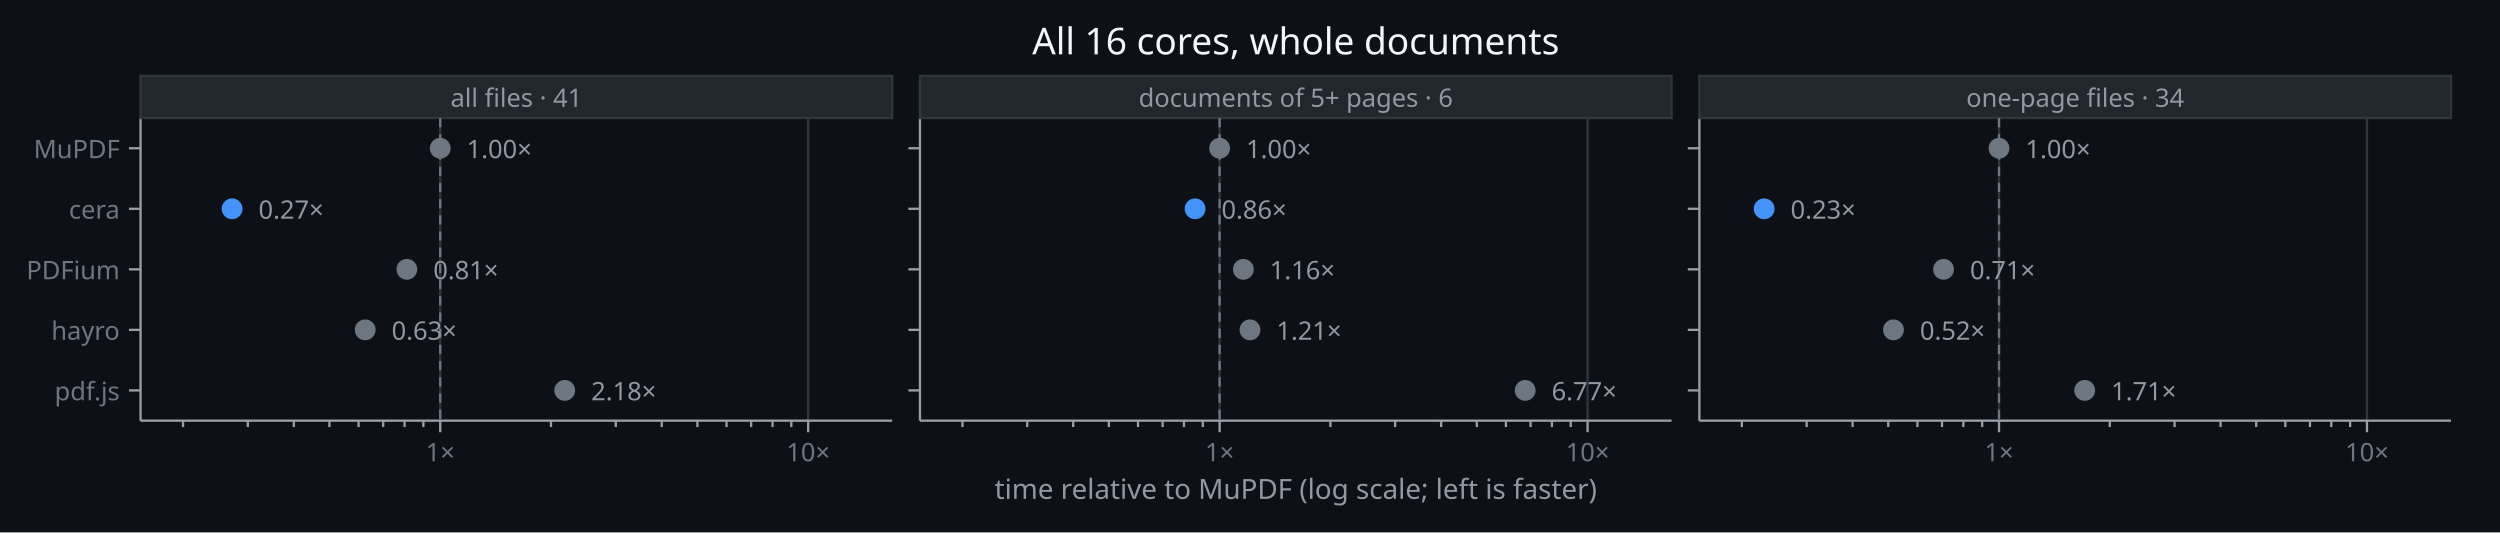
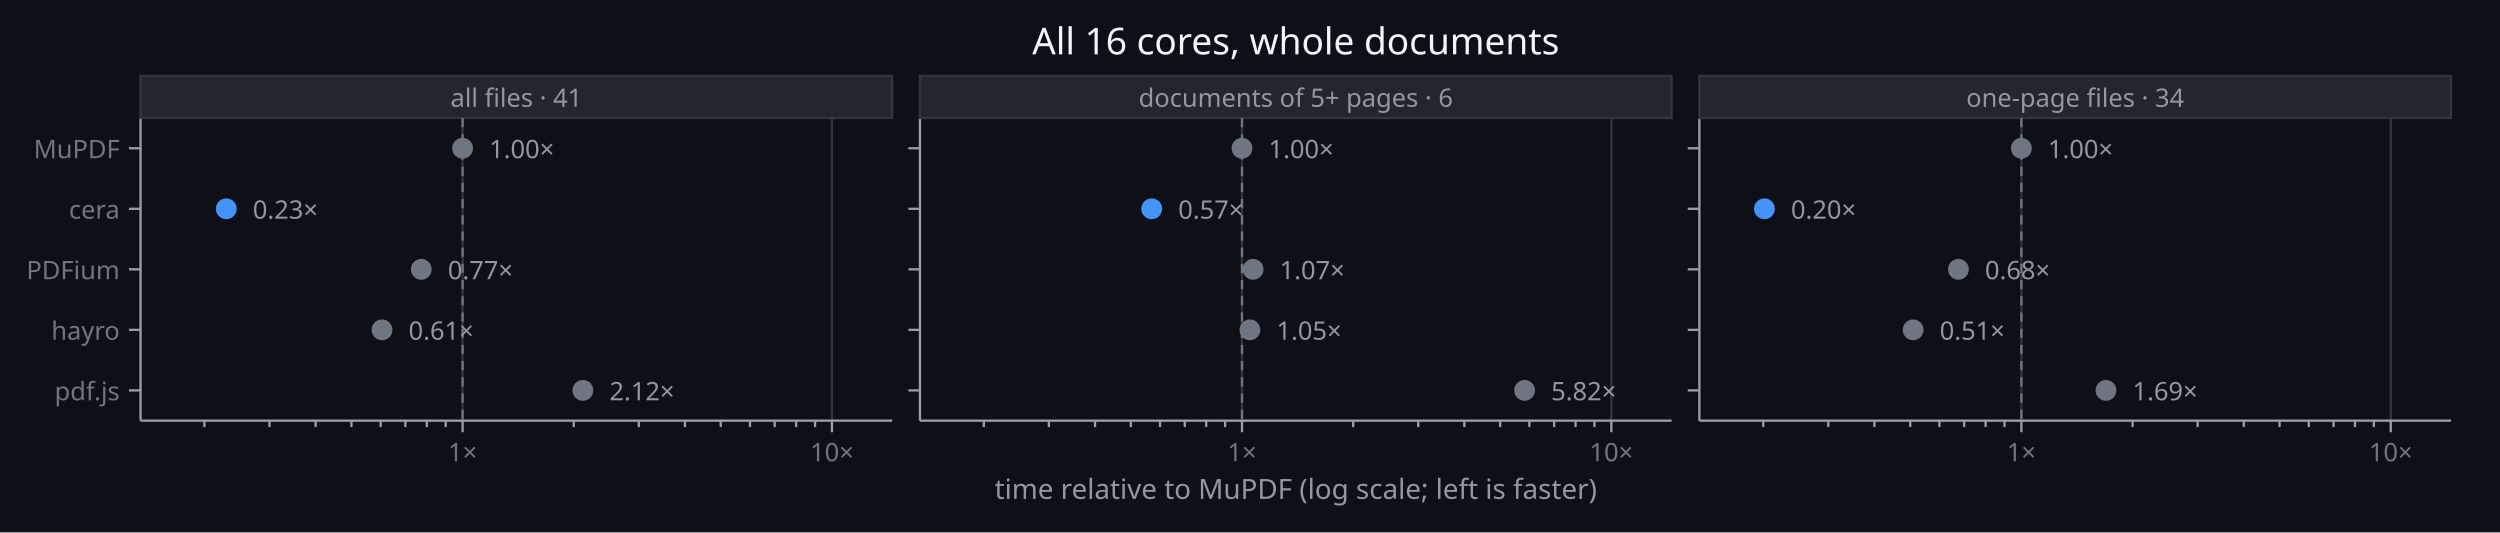
<svg xmlns="http://www.w3.org/2000/svg" width="1080" height="230" viewBox="0 0 1080 230" role="img" aria-labelledby="figure-title">
  <defs>
    <clipPath id="c1">
      <path d="M60.721,50.975 L385.423,50.975 L385.423,181.725 L60.721,181.725 Z" />
    </clipPath>
    <path id="m2" d="M4.5,0 C4.5,2.485 2.485,4.5 0,4.5 C-2.485,4.5 -4.5,2.485 -4.5,0 C-4.5,-2.485 -2.485,-4.5 0,-4.5 C2.485,-4.5 4.5,-2.485 4.5,0 Z" fill="#6e7681" />
    <path id="m3" d="M4.5,0 C4.5,2.485 2.485,4.5 0,4.5 C-2.485,4.5 -4.5,2.485 -4.5,0 C-4.5,-2.485 -2.485,-4.5 0,-4.5 C2.485,-4.5 4.5,-2.485 4.5,0 Z" fill="#4493f8" />
    <clipPath id="c4">
      <path d="M397.423,50.975 L722.124,50.975 L722.124,181.725 L397.423,181.725 Z" />
    </clipPath>
    <clipPath id="c5">
      <path d="M734.124,50.975 L1058.826,50.975 L1058.826,181.725 L734.124,181.725 Z" />
    </clipPath>
  </defs>
  <path d="M0,0 L1080,0 L1080,230 L0,230 Z" fill="#0d1117" />
-   <polyline fill="none" points="190.174,50.975 190.174,181.725" stroke="#30363d" />
-   <polyline fill="none" points="349.124,50.975 349.124,181.725" stroke="#30363d" />
+   <polyline fill="none" points="199.84,50.975 199.84,181.725" stroke="#30363d" />
+   <polyline fill="none" points="359.397,50.975 359.397,181.725" stroke="#30363d" />
  <polyline fill="none" points="60.721,181.725 385.423,181.725" stroke="#9a9ea6" />
  <polyline fill="none" points="60.721,50.975 60.721,181.725" stroke="#9a9ea6" />
-   <polyline fill="none" points="79.072,181.725 79.072,184.475" stroke="#9a9ea6" />
-   <polyline fill="none" points="107.062,181.725 107.062,184.475" stroke="#9a9ea6" />
-   <polyline fill="none" points="126.921,181.725 126.921,184.475" stroke="#9a9ea6" />
-   <polyline fill="none" points="142.325,181.725 142.325,184.475" stroke="#9a9ea6" />
-   <polyline fill="none" points="154.911,181.725 154.911,184.475" stroke="#9a9ea6" />
-   <polyline fill="none" points="165.552,181.725 165.552,184.475" stroke="#9a9ea6" />
-   <polyline fill="none" points="174.77,181.725 174.77,184.475" stroke="#9a9ea6" />
-   <polyline fill="none" points="182.9,181.725 182.9,184.475" stroke="#9a9ea6" />
-   <polyline fill="none" points="190.174,181.725 190.174,186.725" stroke="#9a9ea6" />
-   <text x="190.174" y="190.725" font-family="sans-serif" font-size="11" text-anchor="middle" dominant-baseline="hanging" fill="#6e7681">1×</text>
-   <polyline fill="none" points="238.022,181.725 238.022,184.475" stroke="#9a9ea6" />
-   <polyline fill="none" points="266.012,181.725 266.012,184.475" stroke="#9a9ea6" />
-   <polyline fill="none" points="285.871,181.725 285.871,184.475" stroke="#9a9ea6" />
-   <polyline fill="none" points="301.275,181.725 301.275,184.475" stroke="#9a9ea6" />
-   <polyline fill="none" points="313.861,181.725 313.861,184.475" stroke="#9a9ea6" />
-   <polyline fill="none" points="324.502,181.725 324.502,184.475" stroke="#9a9ea6" />
-   <polyline fill="none" points="333.72,181.725 333.72,184.475" stroke="#9a9ea6" />
-   <polyline fill="none" points="341.851,181.725 341.851,184.475" stroke="#9a9ea6" />
-   <polyline fill="none" points="349.124,181.725 349.124,186.725" stroke="#9a9ea6" />
-   <text x="349.124" y="190.725" font-family="sans-serif" font-size="11" text-anchor="middle" dominant-baseline="hanging" fill="#6e7681">10×</text>
+   <polyline fill="none" points="88.315,181.725 88.315,184.475" stroke="#9a9ea6" />
+   <polyline fill="none" points="116.411,181.725 116.411,184.475" stroke="#9a9ea6" />
+   <polyline fill="none" points="136.346,181.725 136.346,184.475" stroke="#9a9ea6" />
+   <polyline fill="none" points="151.809,181.725 151.809,184.475" stroke="#9a9ea6" />
+   <polyline fill="none" points="164.443,181.725 164.443,184.475" stroke="#9a9ea6" />
+   <polyline fill="none" points="175.125,181.725 175.125,184.475" stroke="#9a9ea6" />
+   <polyline fill="none" points="184.378,181.725 184.378,184.475" stroke="#9a9ea6" />
+   <polyline fill="none" points="192.539,181.725 192.539,184.475" stroke="#9a9ea6" />
+   <polyline fill="none" points="199.84,181.725 199.84,186.725" stroke="#9a9ea6" />
+   <text x="199.84" y="190.725" font-family="sans-serif" font-size="11" text-anchor="middle" dominant-baseline="hanging" fill="#6e7681">1×</text>
+   <polyline fill="none" points="247.872,181.725 247.872,184.475" stroke="#9a9ea6" />
+   <polyline fill="none" points="275.968,181.725 275.968,184.475" stroke="#9a9ea6" />
+   <polyline fill="none" points="295.903,181.725 295.903,184.475" stroke="#9a9ea6" />
+   <polyline fill="none" points="311.366,181.725 311.366,184.475" stroke="#9a9ea6" />
+   <polyline fill="none" points="324,181.725 324,184.475" stroke="#9a9ea6" />
+   <polyline fill="none" points="334.681,181.725 334.681,184.475" stroke="#9a9ea6" />
+   <polyline fill="none" points="343.934,181.725 343.934,184.475" stroke="#9a9ea6" />
+   <polyline fill="none" points="352.096,181.725 352.096,184.475" stroke="#9a9ea6" />
+   <polyline fill="none" points="359.397,181.725 359.397,186.725" stroke="#9a9ea6" />
+   <text x="359.397" y="190.725" font-family="sans-serif" font-size="11" text-anchor="middle" dominant-baseline="hanging" fill="#6e7681">10×</text>
  <polyline fill="none" points="55.721,168.65 60.721,168.65" stroke="#9a9ea6" />
  <text x="51.721" y="168.65" font-family="sans-serif" font-size="11" text-anchor="end" dominant-baseline="central" fill="#6e7681">pdf.js</text>
  <polyline fill="none" points="55.721,142.5 60.721,142.5" stroke="#9a9ea6" />
  <text x="51.721" y="142.5" font-family="sans-serif" font-size="11" text-anchor="end" dominant-baseline="central" fill="#6e7681">hayro</text>
  <polyline fill="none" points="55.721,116.35 60.721,116.35" stroke="#9a9ea6" />
  <text x="51.721" y="116.35" font-family="sans-serif" font-size="11" text-anchor="end" dominant-baseline="central" fill="#6e7681">PDFium</text>
  <polyline fill="none" points="55.721,90.2 60.721,90.2" stroke="#9a9ea6" />
  <text x="51.721" y="90.2" font-family="sans-serif" font-size="11" text-anchor="end" dominant-baseline="central" fill="#6e7681">cera</text>
  <polyline fill="none" points="55.721,64.05 60.721,64.05" stroke="#9a9ea6" />
  <text x="51.721" y="64.05" font-family="sans-serif" font-size="11" text-anchor="end" dominant-baseline="central" fill="#6e7681">MuPDF</text>
  <path d="M60.721,32.8 L385.423,32.8 L385.423,50.975 L60.721,50.975 Z" fill="#22262d" />
  <path fill="none" d="M60.721,32.8 L385.423,32.8 L385.423,50.975 L60.721,50.975 Z" stroke="#30363d" />
  <text x="223.072" y="41.887" font-family="sans-serif" font-size="11" text-anchor="middle" dominant-baseline="central" fill="#9198a1">all files · 41</text>
-   <polyline fill="none" points="526.875,50.975 526.875,181.725" stroke="#30363d" />
-   <polyline fill="none" points="685.826,50.975 685.826,181.725" stroke="#30363d" />
+   <polyline fill="none" points="536.542,50.975 536.542,181.725" stroke="#30363d" />
+   <polyline fill="none" points="696.099,50.975 696.099,181.725" stroke="#30363d" />
  <polyline fill="none" points="397.423,181.725 722.124,181.725" stroke="#9a9ea6" />
  <polyline fill="none" points="397.423,50.975 397.423,181.725" stroke="#9a9ea6" />
-   <polyline fill="none" points="415.774,181.725 415.774,184.475" stroke="#9a9ea6" />
-   <polyline fill="none" points="443.763,181.725 443.763,184.475" stroke="#9a9ea6" />
-   <polyline fill="none" points="463.622,181.725 463.622,184.475" stroke="#9a9ea6" />
-   <polyline fill="none" points="479.026,181.725 479.026,184.475" stroke="#9a9ea6" />
-   <polyline fill="none" points="491.612,181.725 491.612,184.475" stroke="#9a9ea6" />
-   <polyline fill="none" points="502.254,181.725 502.254,184.475" stroke="#9a9ea6" />
-   <polyline fill="none" points="511.471,181.725 511.471,184.475" stroke="#9a9ea6" />
-   <polyline fill="none" points="519.602,181.725 519.602,184.475" stroke="#9a9ea6" />
-   <polyline fill="none" points="526.875,181.725 526.875,186.725" stroke="#9a9ea6" />
-   <text x="526.875" y="190.725" font-family="sans-serif" font-size="11" text-anchor="middle" dominant-baseline="hanging" fill="#6e7681">1×</text>
-   <polyline fill="none" points="574.724,181.725 574.724,184.475" stroke="#9a9ea6" />
-   <polyline fill="none" points="602.714,181.725 602.714,184.475" stroke="#9a9ea6" />
-   <polyline fill="none" points="622.573,181.725 622.573,184.475" stroke="#9a9ea6" />
-   <polyline fill="none" points="637.977,181.725 637.977,184.475" stroke="#9a9ea6" />
-   <polyline fill="none" points="650.563,181.725 650.563,184.475" stroke="#9a9ea6" />
-   <polyline fill="none" points="661.204,181.725 661.204,184.475" stroke="#9a9ea6" />
-   <polyline fill="none" points="670.422,181.725 670.422,184.475" stroke="#9a9ea6" />
-   <polyline fill="none" points="678.553,181.725 678.553,184.475" stroke="#9a9ea6" />
-   <polyline fill="none" points="685.826,181.725 685.826,186.725" stroke="#9a9ea6" />
-   <text x="685.826" y="190.725" font-family="sans-serif" font-size="11" text-anchor="middle" dominant-baseline="hanging" fill="#6e7681">10×</text>
+   <polyline fill="none" points="425.016,181.725 425.016,184.475" stroke="#9a9ea6" />
+   <polyline fill="none" points="453.113,181.725 453.113,184.475" stroke="#9a9ea6" />
+   <polyline fill="none" points="473.048,181.725 473.048,184.475" stroke="#9a9ea6" />
+   <polyline fill="none" points="488.51,181.725 488.51,184.475" stroke="#9a9ea6" />
+   <polyline fill="none" points="501.144,181.725 501.144,184.475" stroke="#9a9ea6" />
+   <polyline fill="none" points="511.826,181.725 511.826,184.475" stroke="#9a9ea6" />
+   <polyline fill="none" points="521.079,181.725 521.079,184.475" stroke="#9a9ea6" />
+   <polyline fill="none" points="529.241,181.725 529.241,184.475" stroke="#9a9ea6" />
+   <polyline fill="none" points="536.542,181.725 536.542,186.725" stroke="#9a9ea6" />
+   <text x="536.542" y="190.725" font-family="sans-serif" font-size="11" text-anchor="middle" dominant-baseline="hanging" fill="#6e7681">1×</text>
+   <polyline fill="none" points="584.573,181.725 584.573,184.475" stroke="#9a9ea6" />
+   <polyline fill="none" points="612.67,181.725 612.67,184.475" stroke="#9a9ea6" />
+   <polyline fill="none" points="632.605,181.725 632.605,184.475" stroke="#9a9ea6" />
+   <polyline fill="none" points="648.067,181.725 648.067,184.475" stroke="#9a9ea6" />
+   <polyline fill="none" points="660.701,181.725 660.701,184.475" stroke="#9a9ea6" />
+   <polyline fill="none" points="671.383,181.725 671.383,184.475" stroke="#9a9ea6" />
+   <polyline fill="none" points="680.636,181.725 680.636,184.475" stroke="#9a9ea6" />
+   <polyline fill="none" points="688.798,181.725 688.798,184.475" stroke="#9a9ea6" />
+   <polyline fill="none" points="696.099,181.725 696.099,186.725" stroke="#9a9ea6" />
+   <text x="696.099" y="190.725" font-family="sans-serif" font-size="11" text-anchor="middle" dominant-baseline="hanging" fill="#6e7681">10×</text>
  <polyline fill="none" points="392.423,168.65 397.423,168.65" stroke="#9a9ea6" />
  <polyline fill="none" points="392.423,142.5 397.423,142.5" stroke="#9a9ea6" />
  <polyline fill="none" points="392.423,116.35 397.423,116.35" stroke="#9a9ea6" />
  <polyline fill="none" points="392.423,90.2 397.423,90.2" stroke="#9a9ea6" />
  <polyline fill="none" points="392.423,64.05 397.423,64.05" stroke="#9a9ea6" />
  <path d="M397.423,32.8 L722.124,32.8 L722.124,50.975 L397.423,50.975 Z" fill="#22262d" />
  <path fill="none" d="M397.423,32.8 L722.124,32.8 L722.124,50.975 L397.423,50.975 Z" stroke="#30363d" />
  <text x="559.774" y="41.887" font-family="sans-serif" font-size="11" text-anchor="middle" dominant-baseline="central" fill="#9198a1">documents of 5+ pages · 6</text>
-   <polyline fill="none" points="863.577,50.975 863.577,181.725" stroke="#30363d" />
-   <polyline fill="none" points="1022.528,50.975 1022.528,181.725" stroke="#30363d" />
+   <polyline fill="none" points="873.244,50.975 873.244,181.725" stroke="#30363d" />
+   <polyline fill="none" points="1032.8,50.975 1032.8,181.725" stroke="#30363d" />
  <polyline fill="none" points="734.124,181.725 1058.826,181.725" stroke="#9a9ea6" />
  <polyline fill="none" points="734.124,50.975 734.124,181.725" stroke="#9a9ea6" />
-   <polyline fill="none" points="752.475,181.725 752.475,184.475" stroke="#9a9ea6" />
-   <polyline fill="none" points="780.465,181.725 780.465,184.475" stroke="#9a9ea6" />
-   <polyline fill="none" points="800.324,181.725 800.324,184.475" stroke="#9a9ea6" />
-   <polyline fill="none" points="815.728,181.725 815.728,184.475" stroke="#9a9ea6" />
-   <polyline fill="none" points="828.314,181.725 828.314,184.475" stroke="#9a9ea6" />
-   <polyline fill="none" points="838.955,181.725 838.955,184.475" stroke="#9a9ea6" />
-   <polyline fill="none" points="848.173,181.725 848.173,184.475" stroke="#9a9ea6" />
-   <polyline fill="none" points="856.304,181.725 856.304,184.475" stroke="#9a9ea6" />
-   <polyline fill="none" points="863.577,181.725 863.577,186.725" stroke="#9a9ea6" />
-   <text x="863.577" y="190.725" font-family="sans-serif" font-size="11" text-anchor="middle" dominant-baseline="hanging" fill="#6e7681">1×</text>
-   <polyline fill="none" points="911.426,181.725 911.426,184.475" stroke="#9a9ea6" />
-   <polyline fill="none" points="939.416,181.725 939.416,184.475" stroke="#9a9ea6" />
-   <polyline fill="none" points="959.275,181.725 959.275,184.475" stroke="#9a9ea6" />
-   <polyline fill="none" points="974.679,181.725 974.679,184.475" stroke="#9a9ea6" />
-   <polyline fill="none" points="987.265,181.725 987.265,184.475" stroke="#9a9ea6" />
-   <polyline fill="none" points="997.906,181.725 997.906,184.475" stroke="#9a9ea6" />
-   <polyline fill="none" points="1007.124,181.725 1007.124,184.475" stroke="#9a9ea6" />
-   <polyline fill="none" points="1015.254,181.725 1015.254,184.475" stroke="#9a9ea6" />
-   <polyline fill="none" points="1022.528,181.725 1022.528,186.725" stroke="#9a9ea6" />
-   <text x="1022.528" y="190.725" font-family="sans-serif" font-size="11" text-anchor="middle" dominant-baseline="hanging" fill="#6e7681">10×</text>
+   <polyline fill="none" points="761.718,181.725 761.718,184.475" stroke="#9a9ea6" />
+   <polyline fill="none" points="789.815,181.725 789.815,184.475" stroke="#9a9ea6" />
+   <polyline fill="none" points="809.75,181.725 809.75,184.475" stroke="#9a9ea6" />
+   <polyline fill="none" points="825.212,181.725 825.212,184.475" stroke="#9a9ea6" />
+   <polyline fill="none" points="837.846,181.725 837.846,184.475" stroke="#9a9ea6" />
+   <polyline fill="none" points="848.528,181.725 848.528,184.475" stroke="#9a9ea6" />
+   <polyline fill="none" points="857.781,181.725 857.781,184.475" stroke="#9a9ea6" />
+   <polyline fill="none" points="865.943,181.725 865.943,184.475" stroke="#9a9ea6" />
+   <polyline fill="none" points="873.244,181.725 873.244,186.725" stroke="#9a9ea6" />
+   <text x="873.244" y="190.725" font-family="sans-serif" font-size="11" text-anchor="middle" dominant-baseline="hanging" fill="#6e7681">1×</text>
+   <polyline fill="none" points="921.275,181.725 921.275,184.475" stroke="#9a9ea6" />
+   <polyline fill="none" points="949.372,181.725 949.372,184.475" stroke="#9a9ea6" />
+   <polyline fill="none" points="969.306,181.725 969.306,184.475" stroke="#9a9ea6" />
+   <polyline fill="none" points="984.769,181.725 984.769,184.475" stroke="#9a9ea6" />
+   <polyline fill="none" points="997.403,181.725 997.403,184.475" stroke="#9a9ea6" />
+   <polyline fill="none" points="1008.085,181.725 1008.085,184.475" stroke="#9a9ea6" />
+   <polyline fill="none" points="1017.338,181.725 1017.338,184.475" stroke="#9a9ea6" />
+   <polyline fill="none" points="1025.5,181.725 1025.5,184.475" stroke="#9a9ea6" />
+   <polyline fill="none" points="1032.8,181.725 1032.8,186.725" stroke="#9a9ea6" />
+   <text x="1032.8" y="190.725" font-family="sans-serif" font-size="11" text-anchor="middle" dominant-baseline="hanging" fill="#6e7681">10×</text>
  <polyline fill="none" points="729.124,168.65 734.124,168.65" stroke="#9a9ea6" />
  <polyline fill="none" points="729.124,142.5 734.124,142.5" stroke="#9a9ea6" />
  <polyline fill="none" points="729.124,116.35 734.124,116.35" stroke="#9a9ea6" />
  <polyline fill="none" points="729.124,90.2 734.124,90.2" stroke="#9a9ea6" />
  <polyline fill="none" points="729.124,64.05 734.124,64.05" stroke="#9a9ea6" />
  <path d="M734.124,32.8 L1058.826,32.8 L1058.826,50.975 L734.124,50.975 Z" fill="#22262d" />
  <path fill="none" d="M734.124,32.8 L1058.826,32.8 L1058.826,50.975 L734.124,50.975 Z" stroke="#30363d" />
  <text x="896.475" y="41.887" font-family="sans-serif" font-size="11" text-anchor="middle" dominant-baseline="central" fill="#9198a1">one-page files · 34</text>
  <text x="559.773" y="23.488" font-family="sans-serif" font-size="16" text-anchor="middle" fill="#f0f6fc">All 16 cores, whole documents</text>
  <text x="559.773" y="215.516" font-family="sans-serif" font-size="12" text-anchor="middle" fill="#9198a1">time relative to MuPDF (log scale; left is faster)</text>
  <g clip-path="url(#c1)">
-     <polyline fill="none" points="190.174,50.975 190.174,181.725" stroke="#6e7681" stroke-dasharray="4 3" />
-     <use href="#m2" x="190.174" y="64.05" />
-     <use href="#m2" x="175.764" y="116.35" />
-     <use href="#m2" x="157.768" y="142.5" />
-     <use href="#m2" x="243.968" y="168.65" />
-     <use href="#m3" x="100.267" y="90.2" />
-     <text x="201.599" y="64.05" font-family="sans-serif" font-size="11" dominant-baseline="central" fill="#9198a1">1.00×</text>
-     <text x="111.692" y="90.2" font-family="sans-serif" font-size="11" dominant-baseline="central" fill="#9198a1">0.27×</text>
-     <text x="187.19" y="116.35" font-family="sans-serif" font-size="11" dominant-baseline="central" fill="#9198a1">0.81×</text>
-     <text x="169.193" y="142.5" font-family="sans-serif" font-size="11" dominant-baseline="central" fill="#9198a1">0.63×</text>
-     <text x="255.393" y="168.65" font-family="sans-serif" font-size="11" dominant-baseline="central" fill="#9198a1">2.18×</text>
+     <polyline fill="none" points="199.84,50.975 199.84,181.725" stroke="#6e7681" stroke-dasharray="4 3" />
+     <use href="#m2" x="199.84" y="64.05" />
+     <use href="#m2" x="182.001" y="116.35" />
+     <use href="#m2" x="165.04" y="142.5" />
+     <use href="#m2" x="251.802" y="168.65" />
+     <use href="#m3" x="97.749" y="90.2" />
+     <text x="211.309" y="64.05" font-family="sans-serif" font-size="11" dominant-baseline="central" fill="#9198a1">1.00×</text>
+     <text x="109.218" y="90.2" font-family="sans-serif" font-size="11" dominant-baseline="central" fill="#9198a1">0.23×</text>
+     <text x="193.471" y="116.35" font-family="sans-serif" font-size="11" dominant-baseline="central" fill="#9198a1">0.77×</text>
+     <text x="176.51" y="142.5" font-family="sans-serif" font-size="11" dominant-baseline="central" fill="#9198a1">0.61×</text>
+     <text x="263.271" y="168.65" font-family="sans-serif" font-size="11" dominant-baseline="central" fill="#9198a1">2.12×</text>
  </g>
  <g clip-path="url(#c4)">
-     <polyline fill="none" points="526.875,50.975 526.875,181.725" stroke="#6e7681" stroke-dasharray="4 3" />
-     <use href="#m2" x="526.875" y="64.05" />
-     <use href="#m2" x="537.126" y="116.35" />
-     <use href="#m2" x="539.979" y="142.5" />
-     <use href="#m2" x="658.872" y="168.65" />
-     <use href="#m3" x="516.271" y="90.2" />
-     <text x="538.301" y="64.05" font-family="sans-serif" font-size="11" dominant-baseline="central" fill="#9198a1">1.00×</text>
-     <text x="527.696" y="90.2" font-family="sans-serif" font-size="11" dominant-baseline="central" fill="#9198a1">0.86×</text>
-     <text x="548.551" y="116.35" font-family="sans-serif" font-size="11" dominant-baseline="central" fill="#9198a1">1.16×</text>
-     <text x="551.405" y="142.5" font-family="sans-serif" font-size="11" dominant-baseline="central" fill="#9198a1">1.21×</text>
-     <text x="670.297" y="168.65" font-family="sans-serif" font-size="11" dominant-baseline="central" fill="#9198a1">6.77×</text>
+     <polyline fill="none" points="536.542,50.975 536.542,181.725" stroke="#6e7681" stroke-dasharray="4 3" />
+     <use href="#m2" x="536.542" y="64.05" />
+     <use href="#m2" x="541.331" y="116.35" />
+     <use href="#m2" x="539.968" y="142.5" />
+     <use href="#m2" x="658.63" y="168.65" />
+     <use href="#m3" x="497.536" y="90.2" />
+     <text x="548.011" y="64.05" font-family="sans-serif" font-size="11" dominant-baseline="central" fill="#9198a1">1.00×</text>
+     <text x="509.006" y="90.2" font-family="sans-serif" font-size="11" dominant-baseline="central" fill="#9198a1">0.57×</text>
+     <text x="552.8" y="116.35" font-family="sans-serif" font-size="11" dominant-baseline="central" fill="#9198a1">1.07×</text>
+     <text x="551.437" y="142.5" font-family="sans-serif" font-size="11" dominant-baseline="central" fill="#9198a1">1.05×</text>
+     <text x="670.1" y="168.65" font-family="sans-serif" font-size="11" dominant-baseline="central" fill="#9198a1">5.82×</text>
  </g>
  <g clip-path="url(#c5)">
-     <polyline fill="none" points="863.577,50.975 863.577,181.725" stroke="#6e7681" stroke-dasharray="4 3" />
-     <use href="#m2" x="863.577" y="64.05" />
-     <use href="#m2" x="839.619" y="116.35" />
-     <use href="#m2" x="817.977" y="142.5" />
-     <use href="#m2" x="900.589" y="168.65" />
-     <use href="#m3" x="762.114" y="90.2" />
-     <text x="875.003" y="64.05" font-family="sans-serif" font-size="11" dominant-baseline="central" fill="#9198a1">1.00×</text>
-     <text x="773.54" y="90.2" font-family="sans-serif" font-size="11" dominant-baseline="central" fill="#9198a1">0.23×</text>
-     <text x="851.044" y="116.35" font-family="sans-serif" font-size="11" dominant-baseline="central" fill="#9198a1">0.71×</text>
-     <text x="829.403" y="142.5" font-family="sans-serif" font-size="11" dominant-baseline="central" fill="#9198a1">0.52×</text>
-     <text x="912.014" y="168.65" font-family="sans-serif" font-size="11" dominant-baseline="central" fill="#9198a1">1.71×</text>
+     <polyline fill="none" points="873.244,50.975 873.244,181.725" stroke="#6e7681" stroke-dasharray="4 3" />
+     <use href="#m2" x="873.244" y="64.05" />
+     <use href="#m2" x="846.041" y="116.35" />
+     <use href="#m2" x="826.482" y="142.5" />
+     <use href="#m2" x="909.774" y="168.65" />
+     <use href="#m3" x="762.221" y="90.2" />
+     <text x="884.713" y="64.05" font-family="sans-serif" font-size="11" dominant-baseline="central" fill="#9198a1">1.00×</text>
+     <text x="773.69" y="90.2" font-family="sans-serif" font-size="11" dominant-baseline="central" fill="#9198a1">0.20×</text>
+     <text x="857.51" y="116.35" font-family="sans-serif" font-size="11" dominant-baseline="central" fill="#9198a1">0.68×</text>
+     <text x="837.952" y="142.5" font-family="sans-serif" font-size="11" dominant-baseline="central" fill="#9198a1">0.51×</text>
+     <text x="921.243" y="168.65" font-family="sans-serif" font-size="11" dominant-baseline="central" fill="#9198a1">1.69×</text>
  </g>
</svg>
